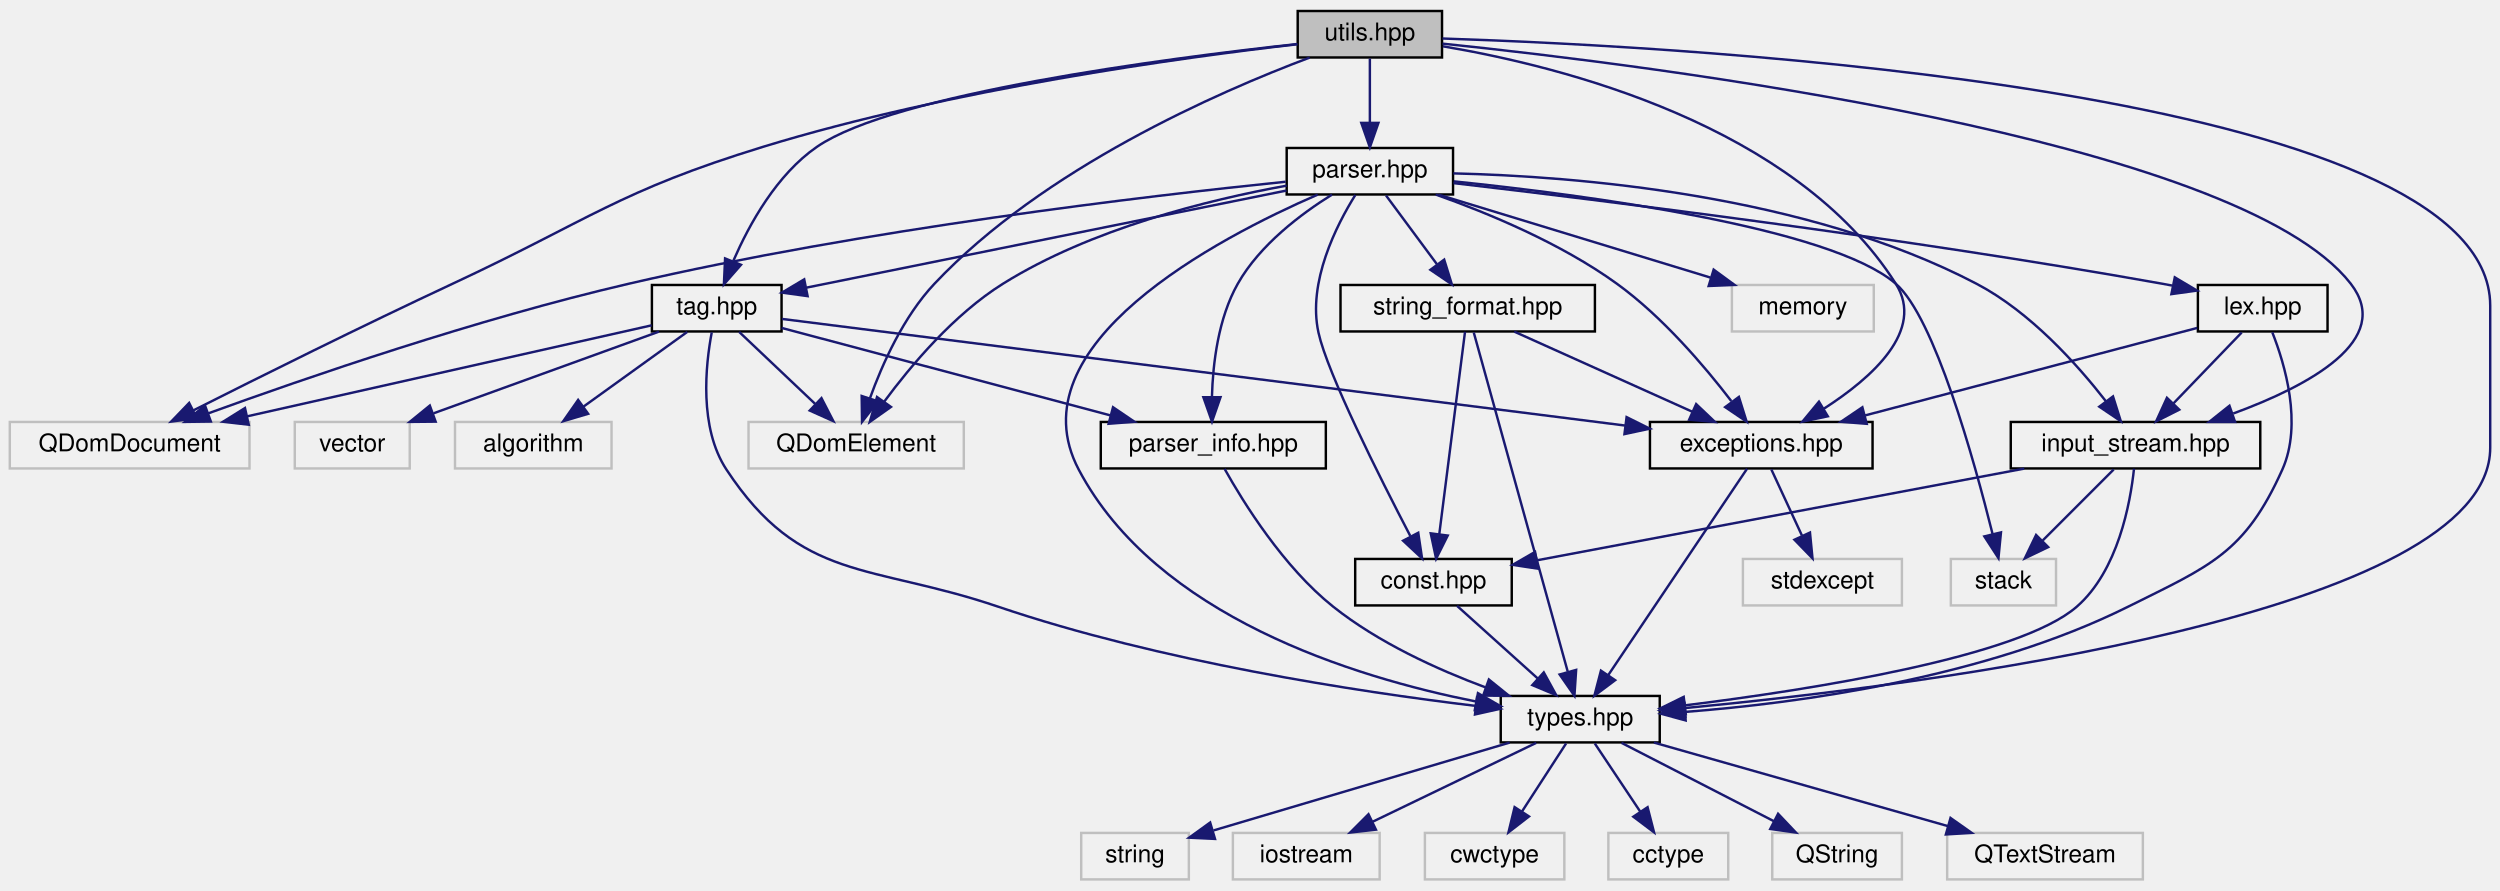
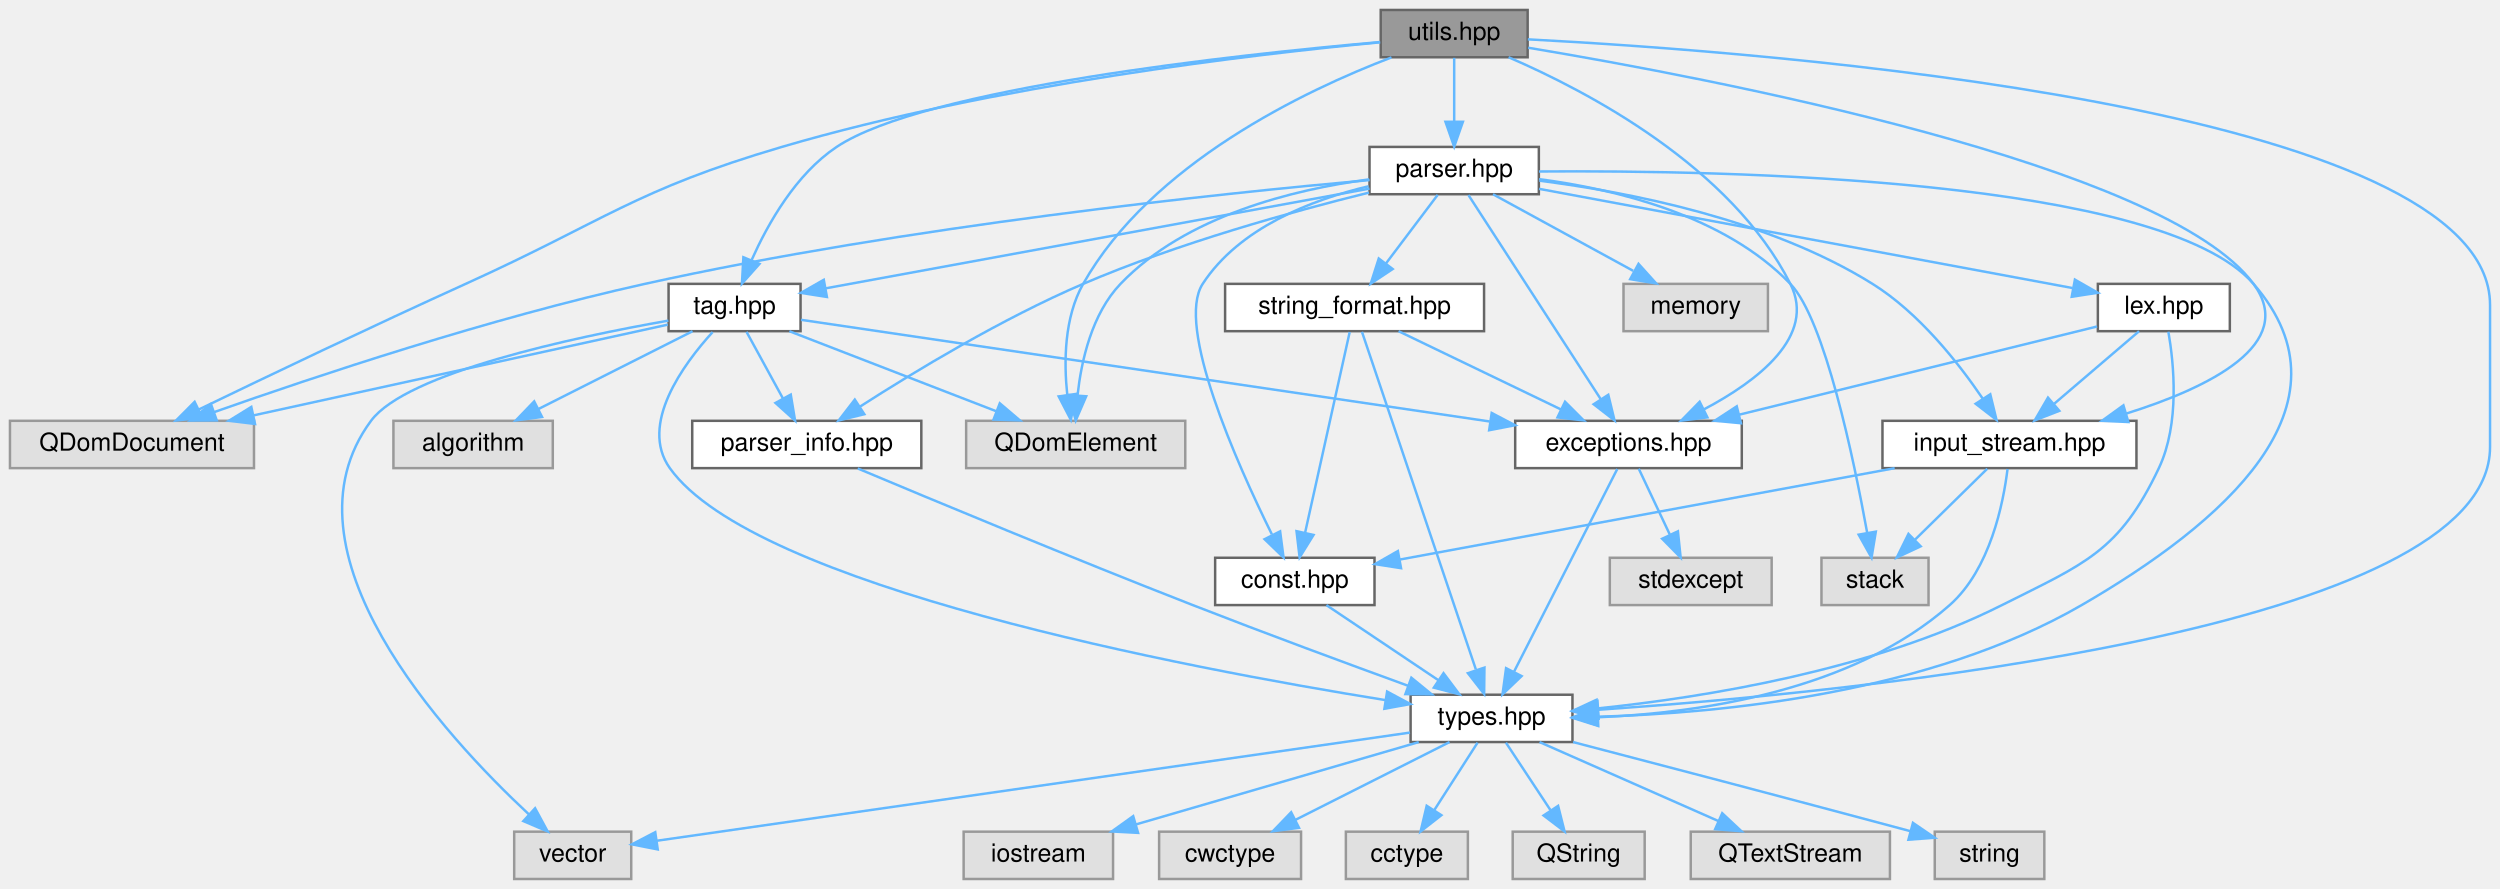
- <svg xmlns="http://www.w3.org/2000/svg" xmlns:xlink="http://www.w3.org/1999/xlink" width="1022pt" height="364pt" viewBox="0.00 0.00 1022.00 364.00">
-   <g id="graph0" class="graph" transform="scale(1 1) rotate(0) translate(4 360)">
-     <g id="node1" class="node">
-       <g id="a_node1">
-         <a xlink:title=" ">
-           <polygon fill="#bfbfbf" stroke="black" points="526.5,-336.5 526.5,-355.5 585.5,-355.5 585.5,-336.5 526.5,-336.5" />
-           <text text-anchor="middle" x="556" y="-343.5" font-family="Helvetica,sans-Serif" font-size="10.00">utils.hpp</text>
-         </a>
-       </g>
-     </g>
-     <g id="node2" class="node">
-       <g id="a_node2">
+ <svg xmlns="http://www.w3.org/2000/svg" xmlns:xlink="http://www.w3.org/1999/xlink" width="1004pt" height="357pt" viewBox="0.00 0.00 1004.00 357.00">
+   <g id="graph0" class="graph" transform="scale(1 1) rotate(0) translate(4 353)">
+     <g id="Node000001" class="node">
+       <g id="a_Node000001">
+         <a xlink:title=" ">
+           <polygon fill="#999999" stroke="#666666" points="609.5,-349 550.5,-349 550.5,-330 609.5,-330 609.5,-349" />
+           <text text-anchor="middle" x="580" y="-337" font-family="Helvetica,sans-Serif" font-size="10.00">utils.hpp</text>
+         </a>
+       </g>
+     </g>
+     <g id="Node000002" class="node">
+       <g id="a_Node000002">
        <a xlink:href="types_8hpp.html" target="_top" xlink:title=" ">
-           <polygon fill="none" stroke="black" points="609.5,-56.5 609.5,-75.5 674.5,-75.5 674.5,-56.5 609.5,-56.5" />
-           <text text-anchor="middle" x="642" y="-63.5" font-family="Helvetica,sans-Serif" font-size="10.00">types.hpp</text>
-         </a>
-       </g>
-     </g>
-     <g id="edge1" class="edge">
-       <path fill="none" stroke="midnightblue" d="M585.7,-344.26C687.19,-340.95 1014,-323.42 1014,-235 1014,-235 1014,-235 1014,-177 1014,-109.01 782.63,-79.85 684.83,-70.55" />
-       <polygon fill="midnightblue" stroke="midnightblue" points="684.97,-67.05 674.69,-69.62 684.32,-74.02 684.97,-67.05" />
-     </g>
-     <g id="node9" class="node">
-       <g id="a_node9">
+           <polygon fill="white" stroke="#666666" points="627.5,-74 562.5,-74 562.5,-55 627.5,-55 627.5,-74" />
+           <text text-anchor="middle" x="595" y="-62" font-family="Helvetica,sans-Serif" font-size="10.00">types.hpp</text>
+         </a>
+       </g>
+     </g>
+     <g id="edge1_Node000001_Node000002" class="edge">
+       <g id="a_edge1_Node000001_Node000002">
+         <a xlink:title=" ">
+           <path fill="none" stroke="#63b8ff" d="M609.58,-337.2C704.62,-332.22 996,-310.43 996,-230.5 996,-230.5 996,-230.5 996,-173.5 996,-99.96 741.38,-75.04 637.92,-67.96" />
+           <polygon fill="#63b8ff" stroke="#63b8ff" points="638.02,-64.45 627.82,-67.29 637.56,-71.44 638.02,-64.45" />
+         </a>
+       </g>
+     </g>
+     <g id="Node000010" class="node">
+       <g id="a_Node000010">
        <a xlink:href="tag_8hpp.html" target="_top" xlink:title=" ">
-           <polygon fill="none" stroke="black" points="262.5,-224.5 262.5,-243.5 315.5,-243.5 315.5,-224.5 262.5,-224.5" />
-           <text text-anchor="middle" x="289" y="-231.5" font-family="Helvetica,sans-Serif" font-size="10.00">tag.hpp</text>
-         </a>
-       </g>
-     </g>
-     <g id="edge8" class="edge">
-       <path fill="none" stroke="midnightblue" d="M526.2,-342C472.37,-336.12 361.57,-321.7 330,-300 313.54,-288.69 302.32,-268.38 295.83,-253.47" />
-       <polygon fill="midnightblue" stroke="midnightblue" points="298.91,-251.74 291.93,-243.77 292.41,-254.35 298.91,-251.74" />
-     </g>
-     <g id="node10" class="node">
-       <g id="a_node10">
-         <a xlink:title=" ">
-           <polygon fill="none" stroke="#bfbfbf" points="0,-168.5 0,-187.5 98,-187.5 98,-168.5 0,-168.5" />
-           <text text-anchor="middle" x="49" y="-175.5" font-family="Helvetica,sans-Serif" font-size="10.00">QDomDocument</text>
-         </a>
-       </g>
-     </g>
-     <g id="edge44" class="edge">
-       <path fill="none" stroke="midnightblue" d="M526.45,-341.92C479.42,-336.52 384.98,-323.59 308,-300 249.02,-281.92 236.91,-270.08 181,-244 143.89,-226.69 101.49,-205.57 74.98,-192.2" />
-       <polygon fill="midnightblue" stroke="midnightblue" points="76.48,-189.03 65.98,-187.65 73.32,-195.28 76.48,-189.03" />
-     </g>
-     <g id="node11" class="node">
-       <g id="a_node11">
-         <a xlink:title=" ">
-           <polygon fill="none" stroke="#bfbfbf" points="302,-168.5 302,-187.5 390,-187.5 390,-168.5 302,-168.5" />
-           <text text-anchor="middle" x="346" y="-175.5" font-family="Helvetica,sans-Serif" font-size="10.00">QDomElement</text>
-         </a>
-       </g>
-     </g>
-     <g id="edge45" class="edge">
-       <path fill="none" stroke="midnightblue" d="M531.41,-336.47C494.01,-322.42 422.49,-291.18 378,-244 365.35,-230.58 356.69,-211.21 351.6,-197.11" />
-       <polygon fill="midnightblue" stroke="midnightblue" points="354.89,-195.91 348.4,-187.54 348.25,-198.13 354.89,-195.91" />
-     </g>
-     <g id="node13" class="node">
-       <g id="a_node13">
+           <polygon fill="white" stroke="#666666" points="317.5,-239 264.5,-239 264.5,-220 317.5,-220 317.5,-239" />
+           <text text-anchor="middle" x="291" y="-227" font-family="Helvetica,sans-Serif" font-size="10.00">tag.hpp</text>
+         </a>
+       </g>
+     </g>
+     <g id="edge9_Node000001_Node000010" class="edge">
+       <g id="a_edge9_Node000001_Node000010">
+         <a xlink:title=" ">
+           <path fill="none" stroke="#63b8ff" d="M550.07,-336.11C492.17,-331.02 367.41,-317.58 332,-294 315.65,-283.11 304.41,-263.25 297.88,-248.63" />
+           <polygon fill="#63b8ff" stroke="#63b8ff" points="301.01,-247.03 293.96,-239.11 294.54,-249.69 301.01,-247.03" />
+         </a>
+       </g>
+     </g>
+     <g id="Node000011" class="node">
+       <g id="a_Node000011">
+         <a xlink:title=" ">
+           <polygon fill="#e0e0e0" stroke="#999999" points="98,-184 0,-184 0,-165 98,-165 98,-184" />
+           <text text-anchor="middle" x="49" y="-172" font-family="Helvetica,sans-Serif" font-size="10.00">QDomDocument</text>
+         </a>
+       </g>
+     </g>
+     <g id="edge45_Node000001_Node000011" class="edge">
+       <g id="a_edge45_Node000001_Node000011">
+         <a xlink:title=" ">
+           <path fill="none" stroke="#63b8ff" d="M550.3,-336.01C500.01,-331.26 395.23,-319.06 310,-294 250.99,-276.65 239.02,-264.4 183,-239 145.62,-222.06 102.83,-201.59 75.86,-188.56" />
+           <polygon fill="#63b8ff" stroke="#63b8ff" points="77.21,-185.32 66.68,-184.11 74.16,-191.62 77.21,-185.32" />
+         </a>
+       </g>
+     </g>
+     <g id="Node000012" class="node">
+       <g id="a_Node000012">
+         <a xlink:title=" ">
+           <polygon fill="#e0e0e0" stroke="#999999" points="472,-184 384,-184 384,-165 472,-165 472,-184" />
+           <text text-anchor="middle" x="428" y="-172" font-family="Helvetica,sans-Serif" font-size="10.00">QDomElement</text>
+         </a>
+       </g>
+     </g>
+     <g id="edge46_Node000001_Node000012" class="edge">
+       <g id="a_edge46_Node000001_Node000012">
+         <a xlink:title=" ">
+           <path fill="none" stroke="#63b8ff" d="M554.82,-329.95C519.99,-316.64 458.33,-287.33 431,-239 423.36,-225.49 423.21,-207.66 424.62,-194.34" />
+           <polygon fill="#63b8ff" stroke="#63b8ff" points="428.09,-194.79 426.05,-184.39 421.17,-193.8 428.09,-194.79" />
+         </a>
+       </g>
+     </g>
+     <g id="Node000014" class="node">
+       <g id="a_Node000014">
        <a xlink:href="exceptions_8hpp.html" target="_top" xlink:title=" ">
-           <polygon fill="none" stroke="black" points="670.5,-168.5 670.5,-187.5 761.5,-187.5 761.5,-168.5 670.5,-168.5" />
-           <text text-anchor="middle" x="716" y="-175.5" font-family="Helvetica,sans-Serif" font-size="10.00">exceptions.hpp</text>
-         </a>
-       </g>
-     </g>
-     <g id="edge43" class="edge">
-       <path fill="none" stroke="midnightblue" d="M585.82,-341.07C634.5,-332.86 729.77,-308.93 771,-244 783.1,-224.95 761.22,-205.51 741.58,-192.92" />
-       <polygon fill="midnightblue" stroke="midnightblue" points="743.21,-189.82 732.84,-187.64 739.59,-195.81 743.21,-189.82" />
-     </g>
-     <g id="node17" class="node">
-       <g id="a_node17">
+           <polygon fill="white" stroke="#666666" points="695.5,-184 604.5,-184 604.5,-165 695.5,-165 695.5,-184" />
+           <text text-anchor="middle" x="650" y="-172" font-family="Helvetica,sans-Serif" font-size="10.00">exceptions.hpp</text>
+         </a>
+       </g>
+     </g>
+     <g id="edge44_Node000001_Node000014" class="edge">
+       <g id="a_edge44_Node000001_Node000014">
+         <a xlink:title=" ">
+           <path fill="none" stroke="#63b8ff" d="M601.85,-330C633.59,-316.3 691.24,-286.04 715,-239 725.58,-218.05 701.92,-200.01 680.24,-188.57" />
+           <polygon fill="#63b8ff" stroke="#63b8ff" points="681.69,-185.38 671.17,-184.08 678.58,-191.65 681.69,-185.38" />
+         </a>
+       </g>
+     </g>
+     <g id="Node000017" class="node">
+       <g id="a_Node000017">
        <a xlink:href="input__stream_8hpp.html" target="_top" xlink:title=" ">
-           <polygon fill="none" stroke="black" points="818,-168.5 818,-187.5 920,-187.5 920,-168.5 818,-168.5" />
-           <text text-anchor="middle" x="869" y="-175.5" font-family="Helvetica,sans-Serif" font-size="10.00">input_stream.hpp</text>
-         </a>
-       </g>
-     </g>
-     <g id="edge19" class="edge">
-       <path fill="none" stroke="midnightblue" d="M585.71,-342.16C670.56,-333.37 910.8,-303.57 957,-244 974.8,-221.04 939.92,-202.32 908.95,-190.96" />
-       <polygon fill="midnightblue" stroke="midnightblue" points="909.7,-187.51 899.11,-187.53 907.4,-194.13 909.7,-187.51" />
-     </g>
-     <g id="node20" class="node">
-       <g id="a_node20">
+           <polygon fill="white" stroke="#666666" points="854,-184 752,-184 752,-165 854,-165 854,-184" />
+           <text text-anchor="middle" x="803" y="-172" font-family="Helvetica,sans-Serif" font-size="10.00">input_stream.hpp</text>
+         </a>
+       </g>
+     </g>
+     <g id="edge20_Node000001_Node000017" class="edge">
+       <g id="a_edge20_Node000001_Node000017">
+         <a xlink:title=" ">
+           <path fill="none" stroke="#63b8ff" d="M609.72,-333.83C682.37,-321.73 865.65,-286.97 901,-239 918.84,-214.79 883.09,-197.31 849.87,-186.9" />
+           <polygon fill="#63b8ff" stroke="#63b8ff" points="850.75,-183.51 840.17,-184.02 848.76,-190.22 850.75,-183.51" />
+         </a>
+       </g>
+     </g>
+     <g id="Node000020" class="node">
+       <g id="a_Node000020">
        <a xlink:href="parser_8hpp.html" target="_top" xlink:title=" ">
-           <polygon fill="none" stroke="black" points="522,-280.5 522,-299.5 590,-299.5 590,-280.5 522,-280.5" />
-           <text text-anchor="middle" x="556" y="-287.5" font-family="Helvetica,sans-Serif" font-size="10.00">parser.hpp</text>
-         </a>
-       </g>
-     </g>
-     <g id="edge24" class="edge">
-       <path fill="none" stroke="midnightblue" d="M556,-336.08C556,-329.01 556,-318.86 556,-309.99" />
-       <polygon fill="midnightblue" stroke="midnightblue" points="559.5,-309.75 556,-299.75 552.5,-309.75 559.5,-309.75" />
-     </g>
-     <g id="node3" class="node">
-       <g id="a_node3">
-         <a xlink:title=" ">
-           <polygon fill="none" stroke="#bfbfbf" points="438,-0.5 438,-19.5 482,-19.5 482,-0.5 438,-0.5" />
-           <text text-anchor="middle" x="460" y="-7.5" font-family="Helvetica,sans-Serif" font-size="10.00">string</text>
-         </a>
-       </g>
-     </g>
-     <g id="edge2" class="edge">
-       <path fill="none" stroke="midnightblue" d="M613.16,-56.44C580.19,-46.66 526.36,-30.69 492.08,-20.52" />
-       <polygon fill="midnightblue" stroke="midnightblue" points="492.7,-17.05 482.12,-17.56 490.71,-23.76 492.7,-17.05" />
-     </g>
-     <g id="node4" class="node">
-       <g id="a_node4">
-         <a xlink:title=" ">
-           <polygon fill="none" stroke="#bfbfbf" points="500,-0.5 500,-19.5 560,-19.5 560,-0.5 500,-0.5" />
-           <text text-anchor="middle" x="530" y="-7.5" font-family="Helvetica,sans-Serif" font-size="10.00">iostream</text>
-         </a>
-       </g>
-     </g>
-     <g id="edge3" class="edge">
-       <path fill="none" stroke="midnightblue" d="M624.01,-56.32C605.96,-47.62 577.95,-34.12 557.2,-24.11" />
-       <polygon fill="midnightblue" stroke="midnightblue" points="558.48,-20.84 547.95,-19.65 555.44,-27.15 558.48,-20.84" />
-     </g>
-     <g id="node5" class="node">
-       <g id="a_node5">
-         <a xlink:title=" ">
-           <polygon fill="none" stroke="#bfbfbf" points="578.5,-0.5 578.5,-19.5 635.5,-19.5 635.5,-0.5 578.5,-0.5" />
-           <text text-anchor="middle" x="607" y="-7.5" font-family="Helvetica,sans-Serif" font-size="10.00">cwctype</text>
-         </a>
-       </g>
-     </g>
-     <g id="edge4" class="edge">
-       <path fill="none" stroke="midnightblue" d="M636.22,-56.08C631.33,-48.53 624.17,-37.49 618.17,-28.23" />
-       <polygon fill="midnightblue" stroke="midnightblue" points="621.05,-26.24 612.67,-19.75 615.17,-30.05 621.05,-26.24" />
-     </g>
-     <g id="node6" class="node">
-       <g id="a_node6">
-         <a xlink:title=" ">
-           <polygon fill="none" stroke="#bfbfbf" points="653.5,-0.5 653.5,-19.5 702.5,-19.5 702.5,-0.5 653.5,-0.5" />
-           <text text-anchor="middle" x="678" y="-7.5" font-family="Helvetica,sans-Serif" font-size="10.00">cctype</text>
-         </a>
-       </g>
-     </g>
-     <g id="edge5" class="edge">
-       <path fill="none" stroke="midnightblue" d="M647.94,-56.08C652.98,-48.53 660.34,-37.49 666.51,-28.23" />
-       <polygon fill="midnightblue" stroke="midnightblue" points="669.53,-30.01 672.17,-19.75 663.71,-26.13 669.53,-30.01" />
-     </g>
-     <g id="node7" class="node">
-       <g id="a_node7">
-         <a xlink:title=" ">
-           <polygon fill="none" stroke="#bfbfbf" points="720.5,-0.5 720.5,-19.5 773.5,-19.5 773.5,-0.5 720.5,-0.5" />
-           <text text-anchor="middle" x="747" y="-7.5" font-family="Helvetica,sans-Serif" font-size="10.00">QString</text>
-         </a>
-       </g>
-     </g>
-     <g id="edge6" class="edge">
-       <path fill="none" stroke="midnightblue" d="M658.87,-56.32C675.71,-47.66 701.81,-34.24 721.24,-24.25" />
-       <polygon fill="midnightblue" stroke="midnightblue" points="722.88,-27.34 730.17,-19.65 719.68,-21.12 722.88,-27.34" />
-     </g>
-     <g id="node8" class="node">
-       <g id="a_node8">
-         <a xlink:title=" ">
-           <polygon fill="none" stroke="#bfbfbf" points="792,-0.5 792,-19.5 872,-19.5 872,-0.5 792,-0.5" />
-           <text text-anchor="middle" x="832" y="-7.5" font-family="Helvetica,sans-Serif" font-size="10.00">QTextStream</text>
-         </a>
-       </g>
-     </g>
-     <g id="edge7" class="edge">
-       <path fill="none" stroke="midnightblue" d="M672.11,-56.44C704.63,-47.2 756.58,-32.44 792.39,-22.26" />
-       <polygon fill="midnightblue" stroke="midnightblue" points="793.37,-25.62 802.03,-19.52 791.46,-18.88 793.37,-25.62" />
-     </g>
-     <g id="edge13" class="edge">
-       <path fill="none" stroke="midnightblue" d="M286.97,-224.15C284.43,-210.79 281.68,-185.18 293,-168 323.4,-121.86 351.67,-129.75 404,-112 470.22,-89.53 550.84,-77.27 599.21,-71.43" />
-       <polygon fill="midnightblue" stroke="midnightblue" points="599.79,-74.88 609.31,-70.25 598.97,-67.93 599.79,-74.88" />
-     </g>
-     <g id="edge9" class="edge">
-       <path fill="none" stroke="midnightblue" d="M262.4,-227.01C222.55,-218.05 146.74,-200.99 97.04,-189.81" />
-       <polygon fill="midnightblue" stroke="midnightblue" points="97.69,-186.37 87.16,-187.59 96.15,-193.2 97.69,-186.37" />
-     </g>
-     <g id="edge10" class="edge">
-       <path fill="none" stroke="midnightblue" d="M298.16,-224.32C306.5,-216.42 319.03,-204.55 329.18,-194.94" />
-       <polygon fill="midnightblue" stroke="midnightblue" points="331.82,-197.25 336.68,-187.83 327.01,-192.17 331.82,-197.25" />
-     </g>
-     <g id="node12" class="node">
-       <g id="a_node12">
+           <polygon fill="white" stroke="#666666" points="614,-294 546,-294 546,-275 614,-275 614,-294" />
+           <text text-anchor="middle" x="580" y="-282" font-family="Helvetica,sans-Serif" font-size="10.00">parser.hpp</text>
+         </a>
+       </g>
+     </g>
+     <g id="edge25_Node000001_Node000020" class="edge">
+       <g id="a_edge25_Node000001_Node000020">
+         <a xlink:title=" ">
+           <path fill="none" stroke="#63b8ff" d="M580,-329.75C580,-322.8 580,-312.85 580,-304.13" />
+           <polygon fill="#63b8ff" stroke="#63b8ff" points="583.5,-304.09 580,-294.09 576.5,-304.09 583.5,-304.09" />
+         </a>
+       </g>
+     </g>
+     <g id="Node000003" class="node">
+       <g id="a_Node000003">
+         <a xlink:title=" ">
+           <polygon fill="#e0e0e0" stroke="#999999" points="817,-19 773,-19 773,0 817,0 817,-19" />
+           <text text-anchor="middle" x="795" y="-7" font-family="Helvetica,sans-Serif" font-size="10.00">string</text>
+         </a>
+       </g>
+     </g>
+     <g id="edge2_Node000002_Node000003" class="edge">
+       <g id="a_edge2_Node000002_Node000003">
+         <a xlink:title=" ">
+           <path fill="none" stroke="#63b8ff" d="M627.74,-54.98C659.81,-46.62 710.32,-33.38 763.11,-19.22" />
+           <polygon fill="#63b8ff" stroke="#63b8ff" points="764.24,-22.54 772.99,-16.56 762.43,-15.78 764.24,-22.54" />
+         </a>
+       </g>
+     </g>
+     <g id="Node000004" class="node">
+       <g id="a_Node000004">
+         <a xlink:title=" ">
+           <polygon fill="#e0e0e0" stroke="#999999" points="443,-19 383,-19 383,0 443,0 443,-19" />
+           <text text-anchor="middle" x="413" y="-7" font-family="Helvetica,sans-Serif" font-size="10.00">iostream</text>
+         </a>
+       </g>
+     </g>
+     <g id="edge3_Node000002_Node000004" class="edge">
+       <g id="a_edge3_Node000002_Node000004">
+         <a xlink:title=" ">
+           <path fill="none" stroke="#63b8ff" d="M565.76,-54.98C534.94,-46.01 486.22,-31.82 452.11,-21.89" />
+           <polygon fill="#63b8ff" stroke="#63b8ff" points="453.05,-18.52 442.47,-19.08 451.09,-25.24 453.05,-18.52" />
+         </a>
+       </g>
+     </g>
+     <g id="Node000005" class="node">
+       <g id="a_Node000005">
+         <a xlink:title=" ">
+           <polygon fill="#e0e0e0" stroke="#999999" points="518.5,-19 461.5,-19 461.5,0 518.5,0 518.5,-19" />
+           <text text-anchor="middle" x="490" y="-7" font-family="Helvetica,sans-Serif" font-size="10.00">cwctype</text>
+         </a>
+       </g>
+     </g>
+     <g id="edge4_Node000002_Node000005" class="edge">
+       <g id="a_edge4_Node000002_Node000005">
+         <a xlink:title=" ">
+           <path fill="none" stroke="#63b8ff" d="M578.13,-54.98C561.39,-46.54 535.5,-33.47 516.11,-23.68" />
+           <polygon fill="#63b8ff" stroke="#63b8ff" points="517.68,-20.55 507.18,-19.17 514.53,-26.8 517.68,-20.55" />
+         </a>
+       </g>
+     </g>
+     <g id="Node000006" class="node">
+       <g id="a_Node000006">
+         <a xlink:title=" ">
+           <polygon fill="#e0e0e0" stroke="#999999" points="585.5,-19 536.5,-19 536.5,0 585.5,0 585.5,-19" />
+           <text text-anchor="middle" x="561" y="-7" font-family="Helvetica,sans-Serif" font-size="10.00">cctype</text>
+         </a>
+       </g>
+     </g>
+     <g id="edge5_Node000002_Node000006" class="edge">
+       <g id="a_edge5_Node000002_Node000006">
+         <a xlink:title=" ">
+           <path fill="none" stroke="#63b8ff" d="M589.39,-54.75C584.68,-47.42 577.83,-36.73 572.03,-27.7" />
+           <polygon fill="#63b8ff" stroke="#63b8ff" points="574.86,-25.62 566.51,-19.09 568.96,-29.4 574.86,-25.62" />
+         </a>
+       </g>
+     </g>
+     <g id="Node000007" class="node">
+       <g id="a_Node000007">
+         <a xlink:title=" ">
+           <polygon fill="#e0e0e0" stroke="#999999" points="249.5,-19 202.5,-19 202.5,0 249.5,0 249.5,-19" />
+           <text text-anchor="middle" x="226" y="-7" font-family="Helvetica,sans-Serif" font-size="10.00">vector</text>
+         </a>
+       </g>
+     </g>
+     <g id="edge6_Node000002_Node000007" class="edge">
+       <g id="a_edge6_Node000002_Node000007">
+         <a xlink:title=" ">
+           <path fill="none" stroke="#63b8ff" d="M562.25,-58.8C492.63,-48.8 330.49,-25.51 259.88,-15.37" />
+           <polygon fill="#63b8ff" stroke="#63b8ff" points="260.15,-11.87 249.75,-13.91 259.15,-18.8 260.15,-11.87" />
+         </a>
+       </g>
+     </g>
+     <g id="Node000008" class="node">
+       <g id="a_Node000008">
+         <a xlink:title=" ">
+           <polygon fill="#e0e0e0" stroke="#999999" points="656.5,-19 603.5,-19 603.5,0 656.5,0 656.5,-19" />
+           <text text-anchor="middle" x="630" y="-7" font-family="Helvetica,sans-Serif" font-size="10.00">QString</text>
+         </a>
+       </g>
+     </g>
+     <g id="edge7_Node000002_Node000008" class="edge">
+       <g id="a_edge7_Node000002_Node000008">
+         <a xlink:title=" ">
+           <path fill="none" stroke="#63b8ff" d="M600.78,-54.75C605.62,-47.42 612.68,-36.73 618.64,-27.7" />
+           <polygon fill="#63b8ff" stroke="#63b8ff" points="621.74,-29.36 624.33,-19.09 615.9,-25.5 621.74,-29.36" />
+         </a>
+       </g>
+     </g>
+     <g id="Node000009" class="node">
+       <g id="a_Node000009">
+         <a xlink:title=" ">
+           <polygon fill="#e0e0e0" stroke="#999999" points="755,-19 675,-19 675,0 755,0 755,-19" />
+           <text text-anchor="middle" x="715" y="-7" font-family="Helvetica,sans-Serif" font-size="10.00">QTextStream</text>
+         </a>
+       </g>
+     </g>
+     <g id="edge8_Node000002_Node000009" class="edge">
+       <g id="a_edge8_Node000002_Node000009">
+         <a xlink:title=" ">
+           <path fill="none" stroke="#63b8ff" d="M614.28,-54.98C633.67,-46.42 663.81,-33.11 686.07,-23.28" />
+           <polygon fill="#63b8ff" stroke="#63b8ff" points="687.64,-26.41 695.37,-19.17 684.81,-20.01 687.64,-26.41" />
+         </a>
+       </g>
+     </g>
+     <g id="edge14_Node000010_Node000002" class="edge">
+       <g id="a_edge14_Node000010_Node000002">
+         <a xlink:title=" ">
+           <path fill="none" stroke="#63b8ff" d="M282.2,-219.65C270.47,-206.76 252.56,-182.47 265,-165 298.71,-117.67 471.17,-84.89 552.48,-71.82" />
+           <polygon fill="#63b8ff" stroke="#63b8ff" points="553.06,-75.27 562.39,-70.25 551.97,-68.36 553.06,-75.27" />
+         </a>
+       </g>
+     </g>
+     <g id="edge18_Node000010_Node000007" class="edge">
+       <g id="a_edge18_Node000010_Node000007">
+         <a xlink:title=" ">
+           <path fill="none" stroke="#63b8ff" d="M264.42,-224.24C226.35,-217.54 159.27,-203.27 145,-184 106.17,-131.57 174.49,-57.55 208.49,-25.87" />
+           <polygon fill="#63b8ff" stroke="#63b8ff" points="210.89,-28.41 215.93,-19.1 206.18,-23.24 210.89,-28.41" />
+         </a>
+       </g>
+     </g>
+     <g id="edge10_Node000010_Node000011" class="edge">
+       <g id="a_edge10_Node000010_Node000011">
+         <a xlink:title=" ">
+           <path fill="none" stroke="#63b8ff" d="M264.18,-222.63C224.11,-213.85 147.99,-197.18 97.87,-186.2" />
+           <polygon fill="#63b8ff" stroke="#63b8ff" points="98.42,-182.74 87.91,-184.02 96.93,-189.58 98.42,-182.74" />
+         </a>
+       </g>
+     </g>
+     <g id="edge11_Node000010_Node000012" class="edge">
+       <g id="a_edge11_Node000010_Node000012">
+         <a xlink:title=" ">
+           <path fill="none" stroke="#63b8ff" d="M313.01,-219.98C335.45,-211.3 370.48,-197.75 395.99,-187.88" />
+           <polygon fill="#63b8ff" stroke="#63b8ff" points="397.52,-191.04 405.59,-184.17 395,-184.51 397.52,-191.04" />
+         </a>
+       </g>
+     </g>
+     <g id="Node000013" class="node">
+       <g id="a_Node000013">
        <a xlink:href="parser__info_8hpp.html" target="_top" xlink:title=" ">
-           <polygon fill="none" stroke="black" points="446,-168.5 446,-187.5 538,-187.5 538,-168.5 446,-168.5" />
-           <text text-anchor="middle" x="492" y="-175.5" font-family="Helvetica,sans-Serif" font-size="10.00">parser_info.hpp</text>
-         </a>
-       </g>
-     </g>
-     <g id="edge11" class="edge">
-       <path fill="none" stroke="midnightblue" d="M315.54,-225.94C349.72,-216.85 409.53,-200.94 449.93,-190.19" />
-       <polygon fill="midnightblue" stroke="midnightblue" points="451,-193.53 459.76,-187.58 449.2,-186.76 451,-193.53" />
-     </g>
-     <g id="edge14" class="edge">
-       <path fill="none" stroke="midnightblue" d="M315.71,-229.62C384.26,-220.95 567.5,-197.78 660.38,-186.03" />
-       <polygon fill="midnightblue" stroke="midnightblue" points="660.95,-189.49 670.43,-184.76 660.07,-182.54 660.95,-189.49" />
-     </g>
-     <g id="node15" class="node">
-       <g id="a_node15">
-         <a xlink:title=" ">
-           <polygon fill="none" stroke="#bfbfbf" points="116.5,-168.5 116.5,-187.5 163.5,-187.5 163.5,-168.5 116.5,-168.5" />
-           <text text-anchor="middle" x="140" y="-175.5" font-family="Helvetica,sans-Serif" font-size="10.00">vector</text>
-         </a>
-       </g>
-     </g>
-     <g id="edge17" class="edge">
-       <path fill="none" stroke="midnightblue" d="M265.39,-224.44C240.54,-215.44 201.23,-201.19 173.25,-191.05" />
-       <polygon fill="midnightblue" stroke="midnightblue" points="174.09,-187.63 163.5,-187.52 171.71,-194.21 174.09,-187.63" />
-     </g>
-     <g id="node16" class="node">
-       <g id="a_node16">
-         <a xlink:title=" ">
-           <polygon fill="none" stroke="#bfbfbf" points="182,-168.5 182,-187.5 246,-187.5 246,-168.5 182,-168.5" />
-           <text text-anchor="middle" x="214" y="-175.5" font-family="Helvetica,sans-Serif" font-size="10.00">algorithm</text>
-         </a>
-       </g>
-     </g>
-     <g id="edge18" class="edge">
-       <path fill="none" stroke="midnightblue" d="M276.95,-224.32C265.54,-216.11 248.17,-203.6 234.57,-193.81" />
-       <polygon fill="midnightblue" stroke="midnightblue" points="236.43,-190.84 226.27,-187.83 232.34,-196.52 236.43,-190.84" />
-     </g>
-     <g id="edge12" class="edge">
-       <path fill="none" stroke="midnightblue" d="M496.62,-168.31C504.24,-154.68 520.65,-128.19 541,-112 559.46,-97.31 583.47,-86.36 603.45,-78.93" />
-       <polygon fill="midnightblue" stroke="midnightblue" points="604.65,-82.22 612.89,-75.57 602.3,-75.63 604.65,-82.22" />
-     </g>
-     <g id="edge16" class="edge">
-       <path fill="none" stroke="midnightblue" d="M710.19,-168.37C697.98,-150.22 669.45,-107.8 653.43,-83.99" />
-       <polygon fill="midnightblue" stroke="midnightblue" points="656.27,-81.94 647.78,-75.59 650.46,-85.84 656.27,-81.94" />
-     </g>
-     <g id="node14" class="node">
-       <g id="a_node14">
-         <a xlink:title=" ">
-           <polygon fill="none" stroke="#bfbfbf" points="708.5,-112.5 708.5,-131.5 773.5,-131.5 773.5,-112.5 708.5,-112.5" />
-           <text text-anchor="middle" x="741" y="-119.5" font-family="Helvetica,sans-Serif" font-size="10.00">stdexcept</text>
-         </a>
-       </g>
-     </g>
-     <g id="edge15" class="edge">
-       <path fill="none" stroke="midnightblue" d="M720.13,-168.08C723.51,-160.77 728.42,-150.18 732.62,-141.1" />
-       <polygon fill="midnightblue" stroke="midnightblue" points="735.92,-142.3 736.95,-131.75 729.57,-139.36 735.92,-142.3" />
-     </g>
-     <g id="edge20" class="edge">
-       <path fill="none" stroke="midnightblue" d="M868.38,-168.38C866.89,-154.36 861.86,-126.71 845,-112 821.48,-91.47 737.07,-78.14 684.79,-71.65" />
-       <polygon fill="midnightblue" stroke="midnightblue" points="685.14,-68.17 674.79,-70.45 684.3,-75.12 685.14,-68.17" />
-     </g>
-     <g id="node18" class="node">
-       <g id="a_node18">
+           <polygon fill="white" stroke="#666666" points="366,-184 274,-184 274,-165 366,-165 366,-184" />
+           <text text-anchor="middle" x="320" y="-172" font-family="Helvetica,sans-Serif" font-size="10.00">parser_info.hpp</text>
+         </a>
+       </g>
+     </g>
+     <g id="edge12_Node000010_Node000013" class="edge">
+       <g id="a_edge12_Node000010_Node000013">
+         <a xlink:title=" ">
+           <path fill="none" stroke="#63b8ff" d="M295.79,-219.75C299.76,-212.49 305.53,-201.95 310.43,-192.98" />
+           <polygon fill="#63b8ff" stroke="#63b8ff" points="313.57,-194.54 315.3,-184.09 307.43,-191.18 313.57,-194.54" />
+         </a>
+       </g>
+     </g>
+     <g id="edge15_Node000010_Node000014" class="edge">
+       <g id="a_edge15_Node000010_Node000014">
+         <a xlink:title=" ">
+           <path fill="none" stroke="#63b8ff" d="M317.69,-224.56C376.01,-215.95 515.84,-195.31 594.27,-183.73" />
+           <polygon fill="#63b8ff" stroke="#63b8ff" points="595.06,-187.15 604.44,-182.23 594.04,-180.22 595.06,-187.15" />
+         </a>
+       </g>
+     </g>
+     <g id="Node000016" class="node">
+       <g id="a_Node000016">
+         <a xlink:title=" ">
+           <polygon fill="#e0e0e0" stroke="#999999" points="218,-184 154,-184 154,-165 218,-165 218,-184" />
+           <text text-anchor="middle" x="186" y="-172" font-family="Helvetica,sans-Serif" font-size="10.00">algorithm</text>
+         </a>
+       </g>
+     </g>
+     <g id="edge19_Node000010_Node000016" class="edge">
+       <g id="a_edge19_Node000010_Node000016">
+         <a xlink:title=" ">
+           <path fill="none" stroke="#63b8ff" d="M274.13,-219.98C257.39,-211.54 231.5,-198.47 212.11,-188.68" />
+           <polygon fill="#63b8ff" stroke="#63b8ff" points="213.68,-185.55 203.18,-184.17 210.53,-191.8 213.68,-185.55" />
+         </a>
+       </g>
+     </g>
+     <g id="edge13_Node000013_Node000002" class="edge">
+       <g id="a_edge13_Node000013_Node000002">
+         <a xlink:title=" ">
+           <path fill="none" stroke="#63b8ff" d="M340.47,-164.86C370.05,-152.43 426.51,-128.92 475,-110 504.11,-98.64 537.45,-86.34 561.59,-77.55" />
+           <polygon fill="#63b8ff" stroke="#63b8ff" points="562.8,-80.83 571,-74.13 560.41,-74.25 562.8,-80.83" />
+         </a>
+       </g>
+     </g>
+     <g id="edge17_Node000014_Node000002" class="edge">
+       <g id="a_edge17_Node000014_Node000002">
+         <a xlink:title=" ">
+           <path fill="none" stroke="#63b8ff" d="M645.5,-164.66C636.47,-146.93 616,-106.73 604.07,-83.32" />
+           <polygon fill="#63b8ff" stroke="#63b8ff" points="607.07,-81.48 599.41,-74.16 600.83,-84.66 607.07,-81.48" />
+         </a>
+       </g>
+     </g>
+     <g id="Node000015" class="node">
+       <g id="a_Node000015">
+         <a xlink:title=" ">
+           <polygon fill="#e0e0e0" stroke="#999999" points="707.5,-129 642.5,-129 642.5,-110 707.5,-110 707.5,-129" />
+           <text text-anchor="middle" x="675" y="-117" font-family="Helvetica,sans-Serif" font-size="10.00">stdexcept</text>
+         </a>
+       </g>
+     </g>
+     <g id="edge16_Node000014_Node000015" class="edge">
+       <g id="a_edge16_Node000014_Node000015">
+         <a xlink:title=" ">
+           <path fill="none" stroke="#63b8ff" d="M654.13,-164.75C657.51,-157.57 662.42,-147.18 666.62,-138.27" />
+           <polygon fill="#63b8ff" stroke="#63b8ff" points="669.85,-139.63 670.95,-129.09 663.52,-136.64 669.85,-139.63" />
+         </a>
+       </g>
+     </g>
+     <g id="edge21_Node000017_Node000002" class="edge">
+       <g id="a_edge21_Node000017_Node000002">
+         <a xlink:title=" ">
+           <path fill="none" stroke="#63b8ff" d="M802.23,-164.66C800.54,-150.88 795.25,-124.35 779,-110 740.02,-75.58 678.93,-66.71 637.96,-64.95" />
+           <polygon fill="#63b8ff" stroke="#63b8ff" points="637.85,-61.45 627.74,-64.64 637.63,-68.44 637.85,-61.45" />
+         </a>
+       </g>
+     </g>
+     <g id="Node000018" class="node">
+       <g id="a_Node000018">
        <a xlink:href="const_8hpp.html" target="_top" xlink:title=" ">
-           <polygon fill="none" stroke="black" points="550,-112.5 550,-131.5 614,-131.5 614,-112.5 550,-112.5" />
-           <text text-anchor="middle" x="582" y="-119.5" font-family="Helvetica,sans-Serif" font-size="10.00">const.hpp</text>
-         </a>
-       </g>
-     </g>
-     <g id="edge21" class="edge">
-       <path fill="none" stroke="midnightblue" d="M823.52,-168.44C768.85,-158.16 677.8,-141.02 624.49,-130.99" />
-       <polygon fill="midnightblue" stroke="midnightblue" points="624.82,-127.5 614.35,-129.09 623.53,-134.38 624.82,-127.5" />
-     </g>
-     <g id="node19" class="node">
-       <g id="a_node19">
-         <a xlink:title=" ">
-           <polygon fill="none" stroke="#bfbfbf" points="793.5,-112.5 793.5,-131.5 836.5,-131.5 836.5,-112.5 793.5,-112.5" />
-           <text text-anchor="middle" x="815" y="-119.5" font-family="Helvetica,sans-Serif" font-size="10.00">stack</text>
-         </a>
-       </g>
-     </g>
-     <g id="edge23" class="edge">
-       <path fill="none" stroke="midnightblue" d="M860.08,-168.08C852.22,-160.22 840.57,-148.57 831.08,-139.08" />
-       <polygon fill="midnightblue" stroke="midnightblue" points="833.3,-136.35 823.75,-131.75 828.35,-141.3 833.3,-136.35" />
-     </g>
-     <g id="edge22" class="edge">
-       <path fill="none" stroke="midnightblue" d="M591.64,-112.32C600.51,-104.34 613.87,-92.31 624.61,-82.65" />
-       <polygon fill="midnightblue" stroke="midnightblue" points="627.09,-85.13 632.18,-75.83 622.41,-79.92 627.09,-85.13" />
-     </g>
-     <g id="edge25" class="edge">
-       <path fill="none" stroke="midnightblue" d="M534.7,-280.45C493.69,-262.64 410.1,-218.94 437,-168 468.63,-108.1 549.26,-83.17 599.45,-73.21" />
-       <polygon fill="midnightblue" stroke="midnightblue" points="600.18,-76.64 609.37,-71.36 598.9,-69.76 600.18,-76.64" />
-     </g>
-     <g id="edge27" class="edge">
-       <path fill="none" stroke="midnightblue" d="M521.91,-282.11C471.54,-271.92 377.6,-252.92 325.74,-242.43" />
-       <polygon fill="midnightblue" stroke="midnightblue" points="326.15,-238.94 315.65,-240.39 324.76,-245.8 326.15,-238.94" />
-     </g>
-     <g id="edge41" class="edge">
-       <path fill="none" stroke="midnightblue" d="M521.58,-285.71C465.02,-279.91 349.1,-266.29 253,-244 191.08,-229.64 120.85,-205.46 81.05,-190.99" />
-       <polygon fill="midnightblue" stroke="midnightblue" points="82.2,-187.68 71.61,-187.53 79.8,-194.25 82.2,-187.68" />
-     </g>
-     <g id="edge42" class="edge">
-       <path fill="none" stroke="midnightblue" d="M521.99,-284.11C490.11,-278.34 442.09,-266.54 406,-244 385.94,-231.47 368.3,-210.48 357.43,-195.76" />
-       <polygon fill="midnightblue" stroke="midnightblue" points="360.22,-193.65 351.57,-187.53 354.52,-197.7 360.22,-193.65" />
-     </g>
-     <g id="edge33" class="edge">
-       <path fill="none" stroke="midnightblue" d="M540.52,-280.44C528,-272.65 511.01,-259.94 502,-244 494.01,-229.87 491.81,-211.38 491.44,-197.74" />
-       <polygon fill="midnightblue" stroke="midnightblue" points="494.94,-197.63 491.46,-187.62 487.94,-197.61 494.94,-197.63" />
-     </g>
-     <g id="edge28" class="edge">
-       <path fill="none" stroke="midnightblue" d="M582.91,-280.47C604.23,-272.93 634.14,-260.54 657,-244 675.64,-230.51 692.81,-210.33 703.76,-196.04" />
-       <polygon fill="midnightblue" stroke="midnightblue" points="706.86,-197.74 710.02,-187.63 701.24,-193.57 706.86,-197.74" />
-     </g>
-     <g id="edge26" class="edge">
-       <path fill="none" stroke="midnightblue" d="M590.15,-289.12C639.96,-287.94 734.22,-280.54 804,-244 825.98,-232.49 845.24,-210.98 856.97,-195.87" />
-       <polygon fill="midnightblue" stroke="midnightblue" points="859.8,-197.94 862.98,-187.83 854.19,-193.75 859.8,-197.94" />
-     </g>
-     <g id="edge34" class="edge">
-       <path fill="none" stroke="midnightblue" d="M550.07,-280.31C542.37,-267.98 530.44,-244.61 535,-224 538.71,-207.23 559.9,-165.11 572.53,-140.89" />
-       <polygon fill="midnightblue" stroke="midnightblue" points="575.78,-142.21 577.34,-131.73 569.59,-138.96 575.78,-142.21" />
-     </g>
-     <g id="edge40" class="edge">
-       <path fill="none" stroke="midnightblue" d="M590.29,-285.87C643.93,-280.32 744.34,-267.1 771,-244 786.8,-230.31 803,-172.04 810.58,-141.63" />
-       <polygon fill="midnightblue" stroke="midnightblue" points="814,-142.37 812.97,-131.83 807.2,-140.72 814,-142.37" />
-     </g>
-     <g id="node21" class="node">
-       <g id="a_node21">
+           <polygon fill="white" stroke="#666666" points="548,-129 484,-129 484,-110 548,-110 548,-129" />
+           <text text-anchor="middle" x="516" y="-117" font-family="Helvetica,sans-Serif" font-size="10.00">const.hpp</text>
+         </a>
+       </g>
+     </g>
+     <g id="edge22_Node000017_Node000018" class="edge">
+       <g id="a_edge22_Node000017_Node000018">
+         <a xlink:title=" ">
+           <path fill="none" stroke="#63b8ff" d="M756.89,-164.98C702.07,-154.86 611.36,-138.11 558.29,-128.31" />
+           <polygon fill="#63b8ff" stroke="#63b8ff" points="558.66,-124.82 548.19,-126.45 557.39,-131.7 558.66,-124.82" />
+         </a>
+       </g>
+     </g>
+     <g id="Node000019" class="node">
+       <g id="a_Node000019">
+         <a xlink:title=" ">
+           <polygon fill="#e0e0e0" stroke="#999999" points="770.5,-129 727.5,-129 727.5,-110 770.5,-110 770.5,-129" />
+           <text text-anchor="middle" x="749" y="-117" font-family="Helvetica,sans-Serif" font-size="10.00">stack</text>
+         </a>
+       </g>
+     </g>
+     <g id="edge24_Node000017_Node000019" class="edge">
+       <g id="a_edge24_Node000017_Node000019">
+         <a xlink:title=" ">
+           <path fill="none" stroke="#63b8ff" d="M794.08,-164.75C786.22,-157.03 774.57,-145.6 765.08,-136.28" />
+           <polygon fill="#63b8ff" stroke="#63b8ff" points="767.34,-133.6 757.75,-129.09 762.44,-138.59 767.34,-133.6" />
+         </a>
+       </g>
+     </g>
+     <g id="edge23_Node000018_Node000002" class="edge">
+       <g id="a_edge23_Node000018_Node000002">
+         <a xlink:title=" ">
+           <path fill="none" stroke="#63b8ff" d="M528.69,-109.98C540.83,-101.84 559.36,-89.41 573.75,-79.76" />
+           <polygon fill="#63b8ff" stroke="#63b8ff" points="575.72,-82.65 582.08,-74.17 571.82,-76.84 575.72,-82.65" />
+         </a>
+       </g>
+     </g>
+     <g id="edge26_Node000020_Node000002" class="edge">
+       <g id="a_edge26_Node000020_Node000002">
+         <a xlink:title=" ">
+           <path fill="none" stroke="#63b8ff" d="M614.06,-284.13C688.91,-284.72 864.05,-281.43 901,-239 943.7,-189.97 888.27,-142.57 832,-110 770.94,-74.66 687.57,-66.57 637.73,-65.16" />
+           <polygon fill="#63b8ff" stroke="#63b8ff" points="637.69,-61.66 627.62,-64.95 637.54,-68.66 637.69,-61.66" />
+         </a>
+       </g>
+     </g>
+     <g id="edge28_Node000020_Node000010" class="edge">
+       <g id="a_edge28_Node000020_Node000010">
+         <a xlink:title=" ">
+           <path fill="none" stroke="#63b8ff" d="M546,-277.26C491.22,-267.22 383.88,-247.53 327.53,-237.2" />
+           <polygon fill="#63b8ff" stroke="#63b8ff" points="328.09,-233.74 317.62,-235.38 326.83,-240.63 328.09,-233.74" />
+         </a>
+       </g>
+     </g>
+     <g id="edge42_Node000020_Node000011" class="edge">
+       <g id="a_edge42_Node000020_Node000011">
+         <a xlink:title=" ">
+           <path fill="none" stroke="#63b8ff" d="M545.99,-280.68C486.48,-275.35 359.82,-262.17 255,-239 192.85,-225.26 122.35,-201.75 82.03,-187.51" />
+           <polygon fill="#63b8ff" stroke="#63b8ff" points="83.05,-184.16 72.45,-184.11 80.7,-190.76 83.05,-184.16" />
+         </a>
+       </g>
+     </g>
+     <g id="edge43_Node000020_Node000012" class="edge">
+       <g id="a_edge43_Node000020_Node000012">
+         <a xlink:title=" ">
+           <path fill="none" stroke="#63b8ff" d="M545.86,-280.97C515.57,-276.91 472.18,-266.37 446,-239 434.5,-226.98 430.25,-208.17 428.73,-194.14" />
+           <polygon fill="#63b8ff" stroke="#63b8ff" points="432.22,-193.85 428.01,-184.13 425.24,-194.35 432.22,-193.85" />
+         </a>
+       </g>
+     </g>
+     <g id="edge34_Node000020_Node000013" class="edge">
+       <g id="a_edge34_Node000020_Node000013">
+         <a xlink:title=" ">
+           <path fill="none" stroke="#63b8ff" d="M545.79,-275.66C515.07,-268.07 469.09,-255.33 431,-239 398.32,-225 363.1,-203.67 341.3,-189.66" />
+           <polygon fill="#63b8ff" stroke="#63b8ff" points="343.11,-186.66 332.82,-184.14 339.29,-192.53 343.11,-186.66" />
+         </a>
+       </g>
+     </g>
+     <g id="edge29_Node000020_Node000014" class="edge">
+       <g id="a_edge29_Node000020_Node000014">
+         <a xlink:title=" ">
+           <path fill="none" stroke="#63b8ff" d="M585.73,-274.66C597.32,-256.77 623.75,-216 638.86,-192.69" />
+           <polygon fill="#63b8ff" stroke="#63b8ff" points="641.89,-194.45 644.39,-184.16 636.01,-190.65 641.89,-194.45" />
+         </a>
+       </g>
+     </g>
+     <g id="edge27_Node000020_Node000017" class="edge">
+       <g id="a_edge27_Node000020_Node000017">
+         <a xlink:title=" ">
+           <path fill="none" stroke="#63b8ff" d="M614.22,-280.42C649.93,-275.89 706.41,-264.96 748,-239 766.67,-227.34 782.45,-207.36 792.25,-192.92" />
+           <polygon fill="#63b8ff" stroke="#63b8ff" points="795.29,-194.66 797.8,-184.37 789.42,-190.85 795.29,-194.66" />
+         </a>
+       </g>
+     </g>
+     <g id="edge35_Node000020_Node000018" class="edge">
+       <g id="a_edge35_Node000020_Node000018">
+         <a xlink:title=" ">
+           <path fill="none" stroke="#63b8ff" d="M545.61,-278.21C522.49,-272.67 493.65,-261.47 479,-239 468.04,-222.2 492.58,-167.18 506.79,-138.4" />
+           <polygon fill="#63b8ff" stroke="#63b8ff" points="510.1,-139.61 511.47,-129.11 503.85,-136.46 510.1,-139.61" />
+         </a>
+       </g>
+     </g>
+     <g id="edge41_Node000020_Node000019" class="edge">
+       <g id="a_edge41_Node000020_Node000019">
+         <a xlink:title=" ">
+           <path fill="none" stroke="#63b8ff" d="M614.08,-281.06C644.59,-277.07 688.49,-266.57 715,-239 728.81,-224.64 740.52,-168.47 745.88,-138.92" />
+           <polygon fill="#63b8ff" stroke="#63b8ff" points="749.33,-139.49 747.61,-129.03 742.44,-138.28 749.33,-139.49" />
+         </a>
+       </g>
+     </g>
+     <g id="Node000021" class="node">
+       <g id="a_Node000021">
        <a xlink:href="lex_8hpp.html" target="_top" xlink:title=" ">
-           <polygon fill="none" stroke="black" points="894.5,-224.5 894.5,-243.5 947.5,-243.5 947.5,-224.5 894.5,-224.5" />
-           <text text-anchor="middle" x="921" y="-231.5" font-family="Helvetica,sans-Serif" font-size="10.00">lex.hpp</text>
-         </a>
-       </g>
-     </g>
-     <g id="edge29" class="edge">
-       <path fill="none" stroke="midnightblue" d="M590.19,-285.14C649.43,-278.26 774.9,-262.8 880,-244 881.29,-243.77 882.6,-243.53 883.93,-243.27" />
-       <polygon fill="midnightblue" stroke="midnightblue" points="885.05,-246.62 894.15,-241.21 883.66,-239.76 885.05,-246.62" />
-     </g>
-     <g id="node22" class="node">
-       <g id="a_node22">
+           <polygon fill="white" stroke="#666666" points="891.5,-239 838.5,-239 838.5,-220 891.5,-220 891.5,-239" />
+           <text text-anchor="middle" x="865" y="-227" font-family="Helvetica,sans-Serif" font-size="10.00">lex.hpp</text>
+         </a>
+       </g>
+     </g>
+     <g id="edge30_Node000020_Node000021" class="edge">
+       <g id="a_edge30_Node000020_Node000021">
+         <a xlink:title=" ">
+           <path fill="none" stroke="#63b8ff" d="M614.09,-277.16C668.09,-267.12 772.83,-247.64 828.37,-237.31" />
+           <polygon fill="#63b8ff" stroke="#63b8ff" points="829.28,-240.7 838.47,-235.43 828,-233.82 829.28,-240.7" />
+         </a>
+       </g>
+     </g>
+     <g id="Node000022" class="node">
+       <g id="a_Node000022">
        <a xlink:href="string__format_8hpp.html" target="_top" xlink:title=" ">
-           <polygon fill="none" stroke="black" points="544,-224.5 544,-243.5 648,-243.5 648,-224.5 544,-224.5" />
-           <text text-anchor="middle" x="596" y="-231.5" font-family="Helvetica,sans-Serif" font-size="10.00">string_format.hpp</text>
-         </a>
-       </g>
-     </g>
-     <g id="edge35" class="edge">
-       <path fill="none" stroke="midnightblue" d="M562.61,-280.08C568.26,-272.46 576.54,-261.26 583.45,-251.94" />
-       <polygon fill="midnightblue" stroke="midnightblue" points="586.38,-253.87 589.52,-243.75 580.75,-249.7 586.38,-253.87" />
-     </g>
-     <g id="node23" class="node">
-       <g id="a_node23">
-         <a xlink:title=" ">
-           <polygon fill="none" stroke="#bfbfbf" points="704,-224.5 704,-243.5 762,-243.5 762,-224.5 704,-224.5" />
-           <text text-anchor="middle" x="733" y="-231.5" font-family="Helvetica,sans-Serif" font-size="10.00">memory</text>
-         </a>
-       </g>
-     </g>
-     <g id="edge39" class="edge">
-       <path fill="none" stroke="midnightblue" d="M584.05,-280.44C614.08,-271.28 661.91,-256.69 695.24,-246.52" />
-       <polygon fill="midnightblue" stroke="midnightblue" points="696.54,-249.78 705.09,-243.52 694.5,-243.09 696.54,-249.78" />
-     </g>
-     <g id="edge30" class="edge">
-       <path fill="none" stroke="midnightblue" d="M924.91,-224.15C930.02,-211.22 937.38,-186.67 929,-168 913.65,-133.82 899.53,-128.71 866,-112 807.58,-82.88 731.71,-72.6 684.97,-68.98" />
-       <polygon fill="midnightblue" stroke="midnightblue" points="685.1,-65.48 674.88,-68.26 684.61,-72.46 685.1,-65.48" />
-     </g>
-     <g id="edge32" class="edge">
-       <path fill="none" stroke="midnightblue" d="M894.2,-225.94C859.68,-216.85 799.29,-200.94 758.48,-190.19" />
-       <polygon fill="midnightblue" stroke="midnightblue" points="759.12,-186.74 748.56,-187.58 757.34,-193.51 759.12,-186.74" />
-     </g>
-     <g id="edge31" class="edge">
-       <path fill="none" stroke="midnightblue" d="M912.41,-224.08C904.84,-216.22 893.62,-204.57 884.49,-195.08" />
-       <polygon fill="midnightblue" stroke="midnightblue" points="886.88,-192.53 877.43,-187.75 881.84,-197.38 886.88,-192.53" />
-     </g>
-     <g id="edge36" class="edge">
-       <path fill="none" stroke="midnightblue" d="M598.47,-224.08C605.71,-197.95 626.98,-121.21 636.85,-85.58" />
-       <polygon fill="midnightblue" stroke="midnightblue" points="640.33,-86.14 639.63,-75.57 633.58,-84.27 640.33,-86.14" />
-     </g>
-     <g id="edge38" class="edge">
-       <path fill="none" stroke="midnightblue" d="M615.01,-224.44C634.59,-215.64 665.31,-201.81 687.73,-191.72" />
-       <polygon fill="midnightblue" stroke="midnightblue" points="689.39,-194.81 697.07,-187.52 686.52,-188.43 689.39,-194.81" />
-     </g>
-     <g id="edge37" class="edge">
-       <path fill="none" stroke="midnightblue" d="M594.9,-224.37C592.64,-206.62 587.43,-165.67 584.37,-141.6" />
-       <polygon fill="midnightblue" stroke="midnightblue" points="587.83,-141.07 583.09,-131.59 580.88,-141.95 587.83,-141.07" />
+           <polygon fill="white" stroke="#666666" points="592,-239 488,-239 488,-220 592,-220 592,-239" />
+           <text text-anchor="middle" x="540" y="-227" font-family="Helvetica,sans-Serif" font-size="10.00">string_format.hpp</text>
+         </a>
+       </g>
+     </g>
+     <g id="edge36_Node000020_Node000022" class="edge">
+       <g id="a_edge36_Node000020_Node000022">
+         <a xlink:title=" ">
+           <path fill="none" stroke="#63b8ff" d="M573.39,-274.75C567.74,-267.26 559.46,-256.28 552.55,-247.13" />
+           <polygon fill="#63b8ff" stroke="#63b8ff" points="555.3,-244.96 546.48,-239.09 549.71,-249.18 555.3,-244.96" />
+         </a>
+       </g>
+     </g>
+     <g id="Node000023" class="node">
+       <g id="a_Node000023">
+         <a xlink:title=" ">
+           <polygon fill="#e0e0e0" stroke="#999999" points="706,-239 648,-239 648,-220 706,-220 706,-239" />
+           <text text-anchor="middle" x="677" y="-227" font-family="Helvetica,sans-Serif" font-size="10.00">memory</text>
+         </a>
+       </g>
+     </g>
+     <g id="edge40_Node000020_Node000023" class="edge">
+       <g id="a_edge40_Node000020_Node000023">
+         <a xlink:title=" ">
+           <path fill="none" stroke="#63b8ff" d="M595.58,-274.98C610.77,-266.69 634.1,-253.94 651.9,-244.22" />
+           <polygon fill="#63b8ff" stroke="#63b8ff" points="654.03,-247.04 661.13,-239.17 650.68,-240.89 654.03,-247.04" />
+         </a>
+       </g>
+     </g>
+     <g id="edge31_Node000021_Node000002" class="edge">
+       <g id="a_edge31_Node000021_Node000002">
+         <a xlink:title=" ">
+           <path fill="none" stroke="#63b8ff" d="M866.82,-219.78C869.03,-207.05 871.5,-182.94 863,-165 847.09,-131.41 833.21,-126.69 800,-110 747.84,-83.79 680.64,-72.95 637.67,-68.52" />
+           <polygon fill="#63b8ff" stroke="#63b8ff" points="637.85,-65.02 627.56,-67.54 637.18,-71.99 637.85,-65.02" />
+         </a>
+       </g>
+     </g>
+     <g id="edge33_Node000021_Node000014" class="edge">
+       <g id="a_edge33_Node000021_Node000014">
+         <a xlink:title=" ">
+           <path fill="none" stroke="#63b8ff" d="M838.2,-221.89C802.18,-213.01 737.64,-197.11 694.32,-186.43" />
+           <polygon fill="#63b8ff" stroke="#63b8ff" points="695.16,-183.03 684.61,-184.03 693.48,-189.82 695.16,-183.03" />
+         </a>
+       </g>
+     </g>
+     <g id="edge32_Node000021_Node000017" class="edge">
+       <g id="a_edge32_Node000021_Node000017">
+         <a xlink:title=" ">
+           <path fill="none" stroke="#63b8ff" d="M855.04,-219.98C845.87,-212.15 832.06,-200.34 820.97,-190.86" />
+           <polygon fill="#63b8ff" stroke="#63b8ff" points="823.02,-188.01 813.14,-184.17 818.47,-193.33 823.02,-188.01" />
+         </a>
+       </g>
+     </g>
+     <g id="edge37_Node000022_Node000002" class="edge">
+       <g id="a_edge37_Node000022_Node000002">
+         <a xlink:title=" ">
+           <path fill="none" stroke="#63b8ff" d="M542.96,-219.74C551.57,-194.2 576.8,-119.43 588.68,-84.23" />
+           <polygon fill="#63b8ff" stroke="#63b8ff" points="592.15,-84.9 592.03,-74.31 585.51,-82.66 592.15,-84.9" />
+         </a>
+       </g>
+     </g>
+     <g id="edge39_Node000022_Node000014" class="edge">
+       <g id="a_edge39_Node000022_Node000014">
+         <a xlink:title=" ">
+           <path fill="none" stroke="#63b8ff" d="M557.67,-219.98C575.29,-211.5 602.58,-198.35 622.93,-188.54" />
+           <polygon fill="#63b8ff" stroke="#63b8ff" points="624.52,-191.66 632.01,-184.17 621.48,-185.36 624.52,-191.66" />
+         </a>
+       </g>
+     </g>
+     <g id="edge38_Node000022_Node000018" class="edge">
+       <g id="a_edge38_Node000022_Node000018">
+         <a xlink:title=" ">
+           <path fill="none" stroke="#63b8ff" d="M538.04,-219.66C534.13,-202.09 525.32,-162.45 520.1,-138.95" />
+           <polygon fill="#63b8ff" stroke="#63b8ff" points="523.51,-138.16 517.92,-129.16 516.68,-139.68 523.51,-138.16" />
+         </a>
+       </g>
    </g>
  </g>
</svg>
